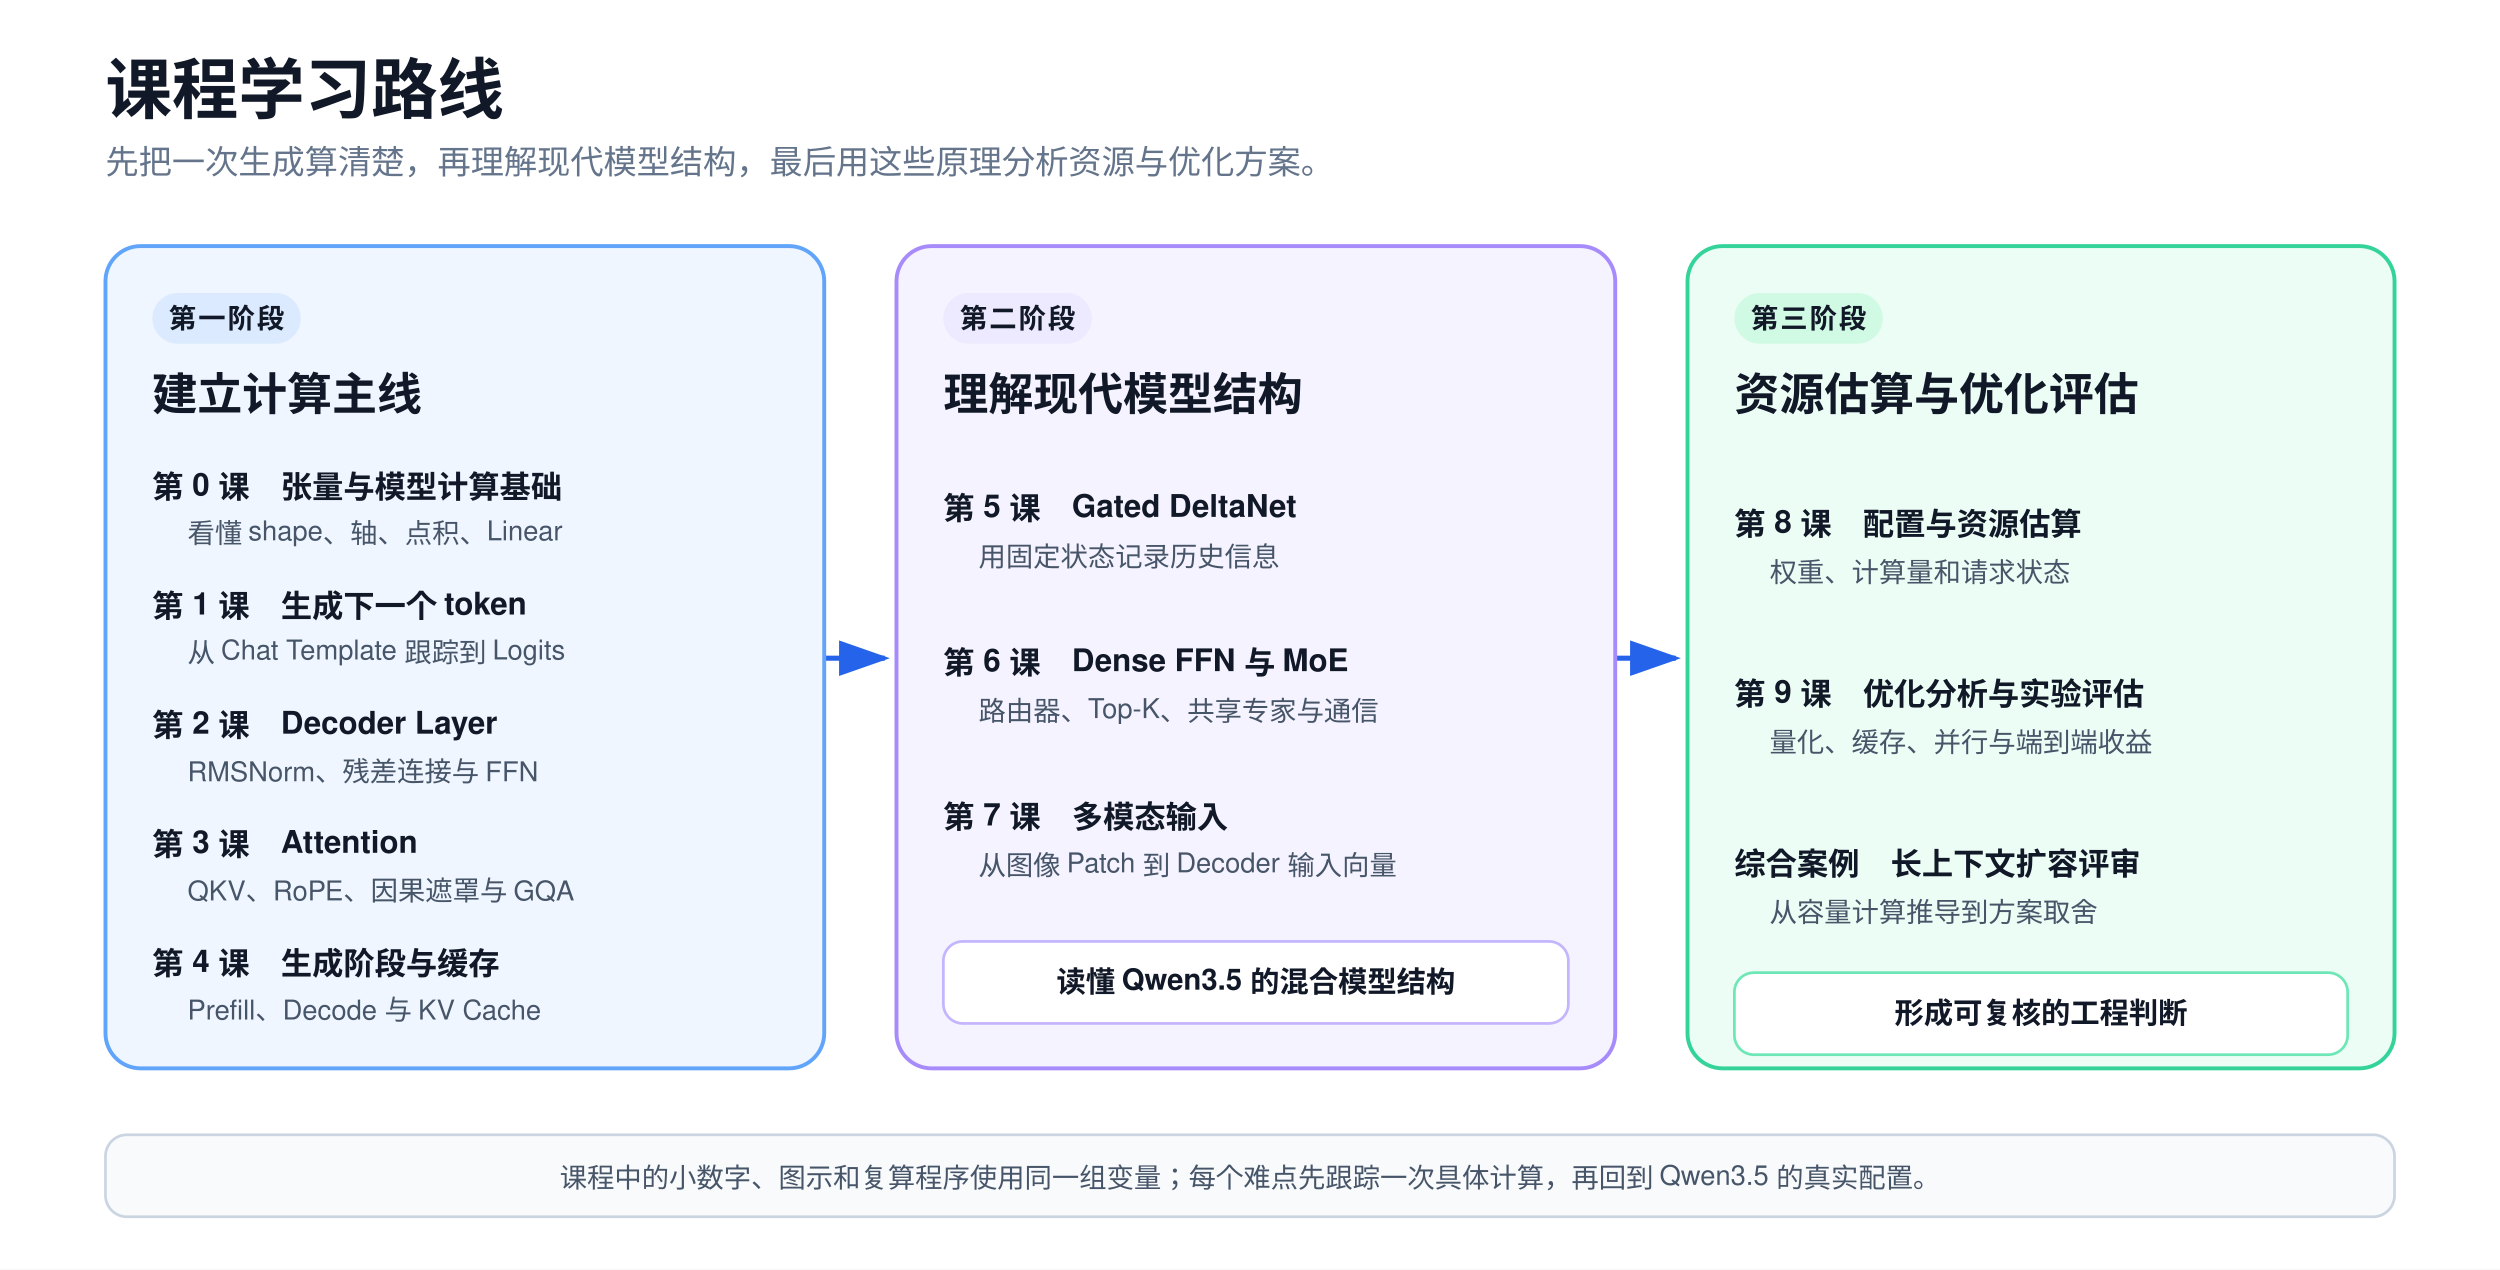
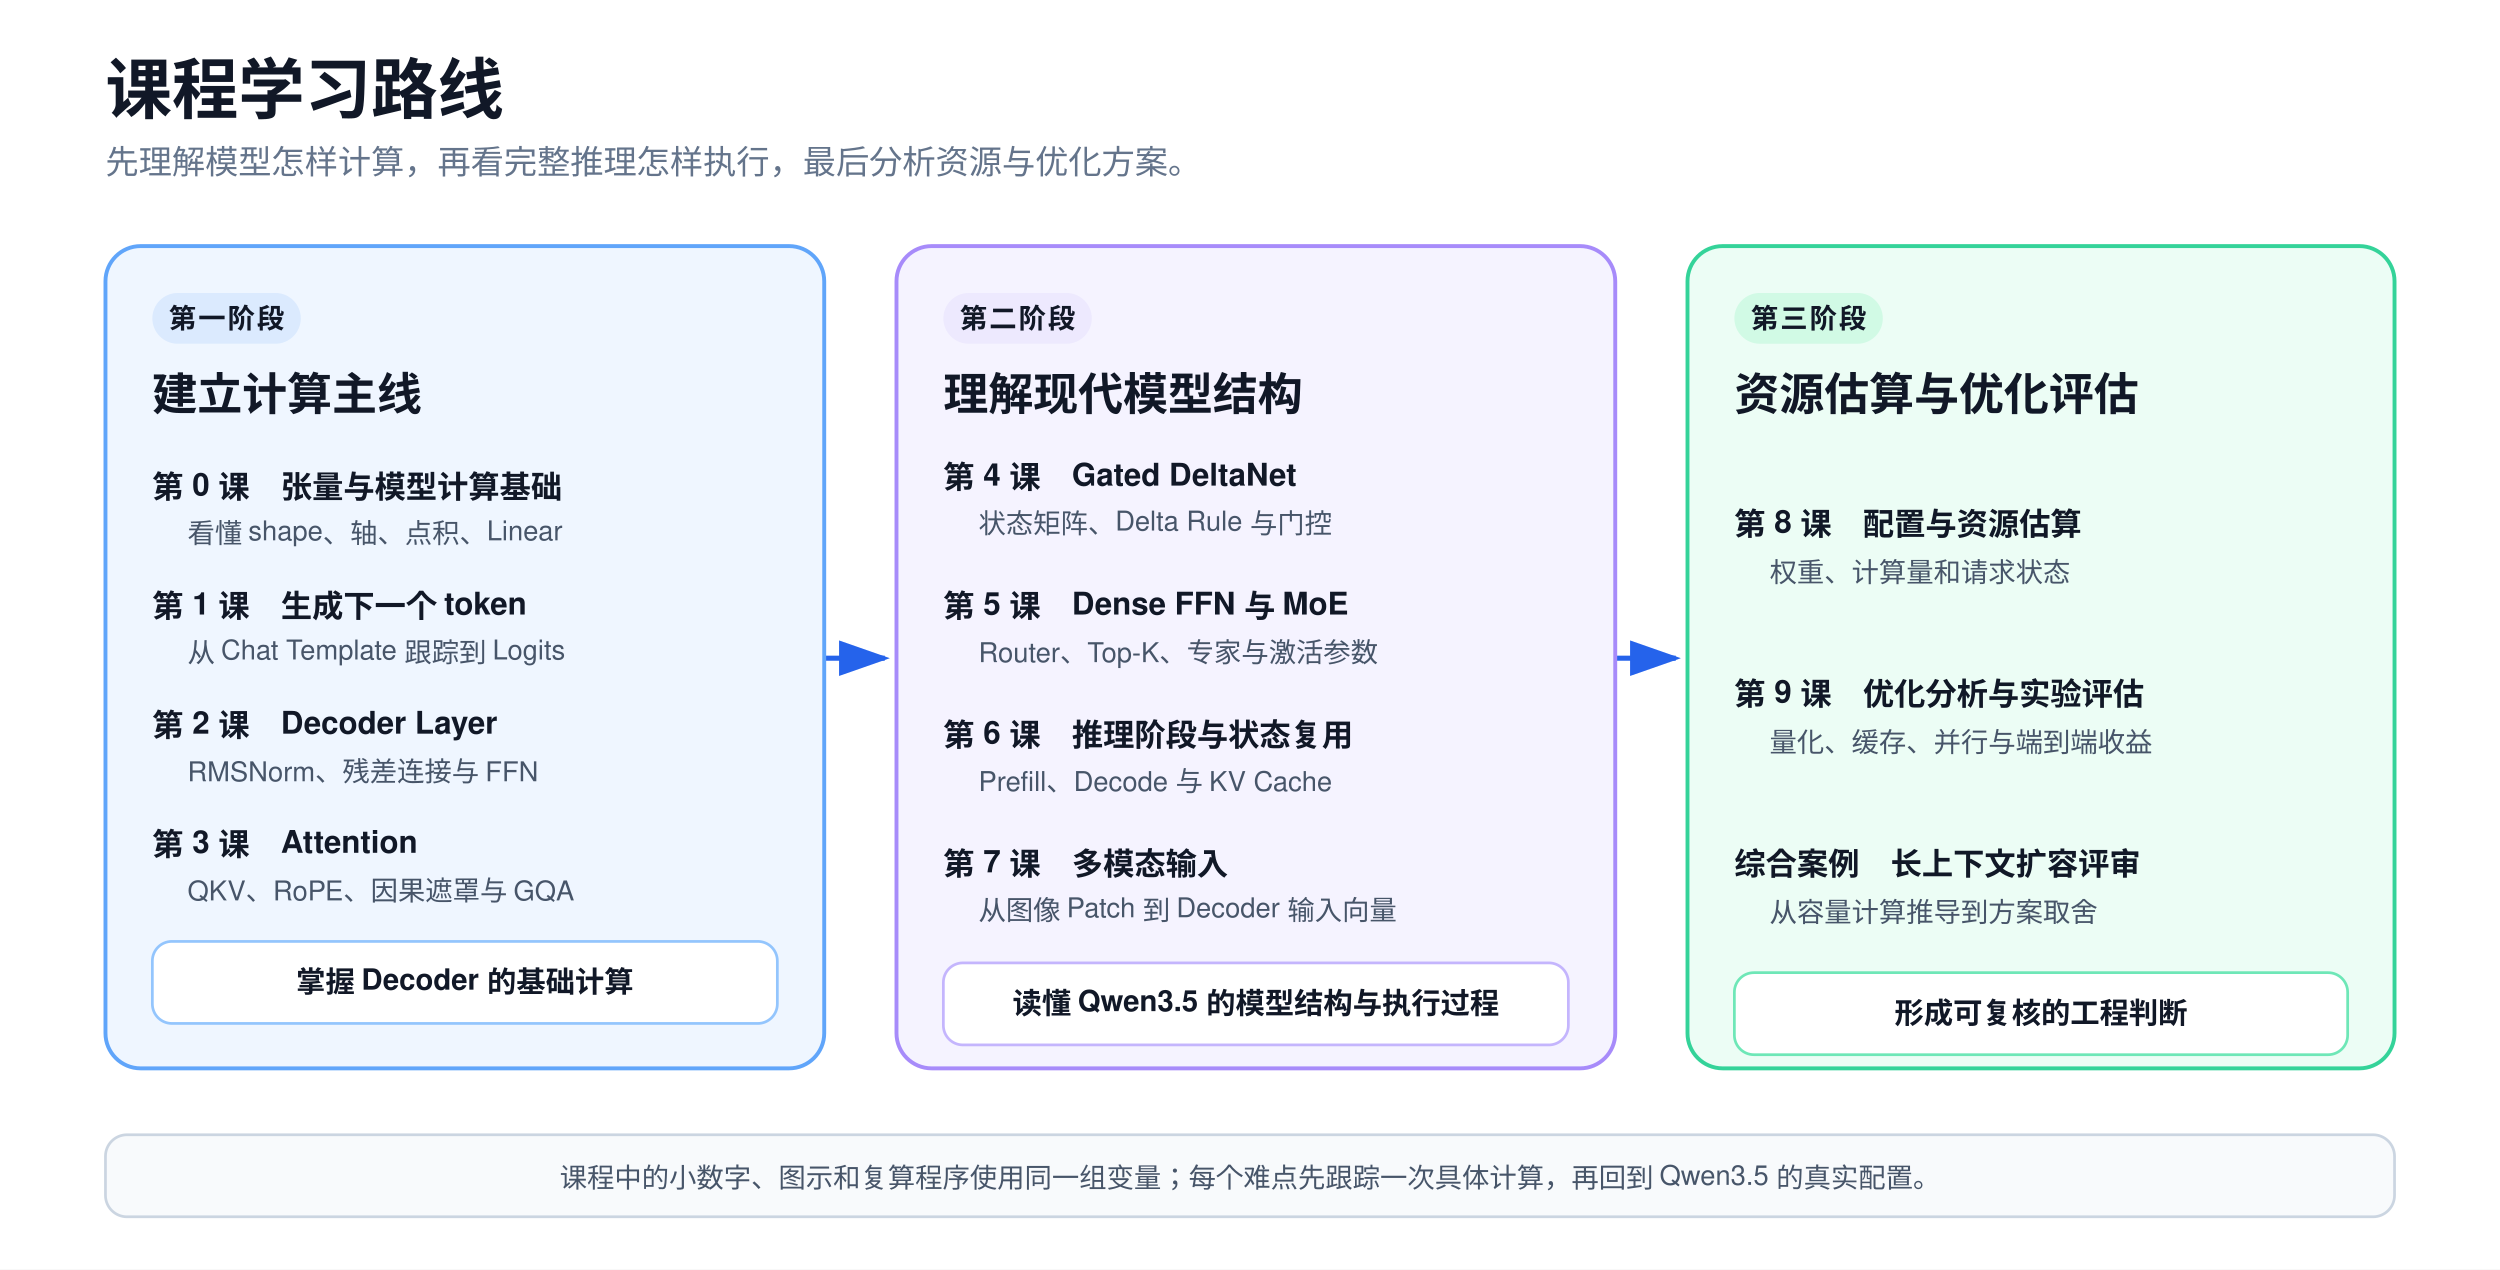
<svg xmlns="http://www.w3.org/2000/svg" viewBox="0 0 1280 650" width="1280" height="650" role="img" aria-labelledby="course-roadmap-title course-roadmap-desc">
  <style>
    text{font-family:'Helvetica Neue',Helvetica,Arial,'PingFang SC','Microsoft YaHei','Microsoft JhengHei','SimHei',sans-serif;fill:#111827}
    .title{font-size:34px;font-weight:700}.subtitle{font-size:17px;fill:#64748b}
    .stage-number{font-size:14px;font-weight:700;letter-spacing:1px}.stage-title{font-size:23px;font-weight:700}
    .lesson{font-size:16px;font-weight:650}.detail{font-size:14px;fill:#475569}.outcome{font-size:15px;font-weight:600}
  </style>
  <defs>
    <marker id="roadmap-arrow" markerWidth="10" markerHeight="7" refX="9" refY="3.5" orient="auto">
      <polygon points="0 0,10 3.5,0 7" fill="#2563eb" />
    </marker>
  </defs>
  <rect width="1280" height="650" fill="#ffffff" data-graph-role="canvas" />
  <g data-graph-role="title-block">
    <text x="54" y="58" class="title">课程学习路线</text>
-     <text x="54" y="89" class="subtitle">先把一次生成算清楚，再理解现代模型结构，最后用这些原理分析资源与优化方案。</text>
+     <text x="54" y="89" class="subtitle">先理解模型怎样计算，再看完整推理怎样执行，最后分析资源与优化方案。</text>
  </g>
  <g data-graph-role="edge" data-source="stage-one" data-target="stage-two">
    <path d="M 422 337 H 453" fill="none" stroke="#2563eb" stroke-width="2.6" marker-end="url(#roadmap-arrow)" />
  </g>
  <g data-graph-role="edge" data-source="stage-two" data-target="stage-three">
    <path d="M 827 337 H 858" fill="none" stroke="#2563eb" stroke-width="2.6" marker-end="url(#roadmap-arrow)" />
  </g>
  <g data-graph-role="node" id="stage-one" aria-label="第一阶段：建立计算主线">
    <rect x="54" y="126" width="368" height="421" rx="18" fill="#eff6ff" stroke="#60a5fa" stroke-width="2" />
    <rect x="78" y="150" width="76" height="26" rx="13" fill="#dbeafe" />
    <text x="116" y="168" class="stage-number" text-anchor="middle" fill="#1d4ed8">第一阶段</text>
    <text x="78" y="210" class="stage-title">建立计算主线</text>
    <text x="78" y="255" class="lesson">第 0 课　张量与模型计算基础</text>
    <text x="96" y="278" class="detail">看懂 shape、轴、点积、Linear</text>
    <text x="78" y="316" class="lesson">第 1 课　生成下一个 token</text>
    <text x="96" y="339" class="detail">从 Chat Template 跟踪到 Logits</text>
    <text x="78" y="377" class="lesson">第 2 课　Decoder Layer</text>
    <text x="96" y="400" class="detail">RMSNorm、残差连接与 FFN</text>
    <text x="78" y="438" class="lesson">第 3 课　Attention</text>
    <text x="96" y="461" class="detail">QKV、RoPE、因果遮罩与 GQA</text>
-     <text x="78" y="499" class="lesson">第 4 课　生成阶段与缓存</text>
-     <text x="96" y="522" class="detail">Prefill、Decode 与 KV Cache</text>
+     <rect x="78" y="482" width="320" height="42" rx="10" fill="#ffffff" stroke="#93c5fd" stroke-width="1.4" />
+     <text x="238" y="508" class="outcome" text-anchor="middle">掌握 Decoder 的基础计算</text>
  </g>
  <g data-graph-role="node" id="stage-two" aria-label="第二阶段：理解现代模型结构">
    <rect x="459" y="126" width="368" height="421" rx="18" fill="#f5f3ff" stroke="#a78bfa" stroke-width="2" />
    <rect x="483" y="150" width="76" height="26" rx="13" fill="#ede9fe" />
    <text x="521" y="168" class="stage-number" text-anchor="middle" fill="#6d28d9">第二阶段</text>
    <text x="483" y="210" class="stage-title">理解现代模型结构</text>
-     <text x="483" y="266" class="lesson">第 5 课　Gated DeltaNet</text>
-     <text x="501" y="290" class="detail">用固定状态记录历史信息</text>
-     <text x="483" y="345" class="lesson">第 6 课　Dense FFN 与 MoE</text>
-     <text x="501" y="369" class="detail">路由器、Top-K、共享专家与通信</text>
-     <text x="483" y="424" class="lesson">第 7 课　多模态输入</text>
-     <text x="501" y="448" class="detail">从图像 Patch 到 Decoder 输入向量</text>
-     <rect x="483" y="482" width="320" height="42" rx="10" fill="#ffffff" stroke="#c4b5fd" stroke-width="1.4" />
-     <text x="643" y="508" class="outcome" text-anchor="middle">读懂 Qwen3.5 的混合模型结构</text>
+     <text x="483" y="250" class="lesson">第 4 课　Gated DeltaNet</text>
+     <text x="501" y="273" class="detail">状态矩阵、Delta Rule 与门控</text>
+     <text x="483" y="316" class="lesson">第 5 课　Dense FFN 与 MoE</text>
+     <text x="501" y="339" class="detail">Router、Top-K、专家与激活参数</text>
+     <text x="483" y="382" class="lesson">第 6 课　推理阶段与状态复用</text>
+     <text x="501" y="405" class="detail">Prefill、Decode 与 KV Cache</text>
+     <text x="483" y="448" class="lesson">第 7 课　多模态输入</text>
+     <text x="501" y="471" class="detail">从图像 Patch 到 Decoder 输入向量</text>
+     <rect x="483" y="493" width="320" height="42" rx="10" fill="#ffffff" stroke="#c4b5fd" stroke-width="1.4" />
+     <text x="643" y="519" class="outcome" text-anchor="middle">读懂 Qwen3.5 的模型结构与执行过程</text>
  </g>
  <g data-graph-role="node" id="stage-three" aria-label="第三阶段：资源估算与优化评估">
    <rect x="864" y="126" width="362" height="421" rx="18" fill="#ecfdf5" stroke="#34d399" stroke-width="2" />
    <rect x="888" y="150" width="76" height="26" rx="13" fill="#d1fae5" />
    <text x="926" y="168" class="stage-number" text-anchor="middle" fill="#047857">第三阶段</text>
    <text x="888" y="210" class="stage-title">资源估算与优化评估</text>
    <text x="888" y="274" class="lesson">第 8 课　配置与资源估算</text>
    <text x="906" y="298" class="detail">权重、计算量和请求状态</text>
    <text x="888" y="361" class="lesson">第 9 课　优化分析与实验评估</text>
    <text x="906" y="385" class="detail">量化、缓存、并行与端到端收益</text>
    <text x="888" y="448" class="lesson">综合案例　长上下文扩容评审</text>
    <text x="906" y="472" class="detail">从容量计算推导到方案取舍</text>
    <rect x="888" y="498" width="314" height="42" rx="10" fill="#ffffff" stroke="#6ee7b7" stroke-width="1.4" />
    <text x="1045" y="524" class="outcome" text-anchor="middle">形成可复核的工程判断</text>
  </g>
  <g data-graph-role="annotation">
    <rect x="54" y="581" width="1172" height="42" rx="11" fill="#f8fafc" stroke="#cbd5e1" stroke-width="1.4" />
    <text x="640" y="608" class="detail" text-anchor="middle">课程中的小数字、图示和复算程序使用同一组变量；每个难点先跟踪一次具体计算，再回到 Qwen3.5 的真实配置。</text>
  </g>
</svg>
